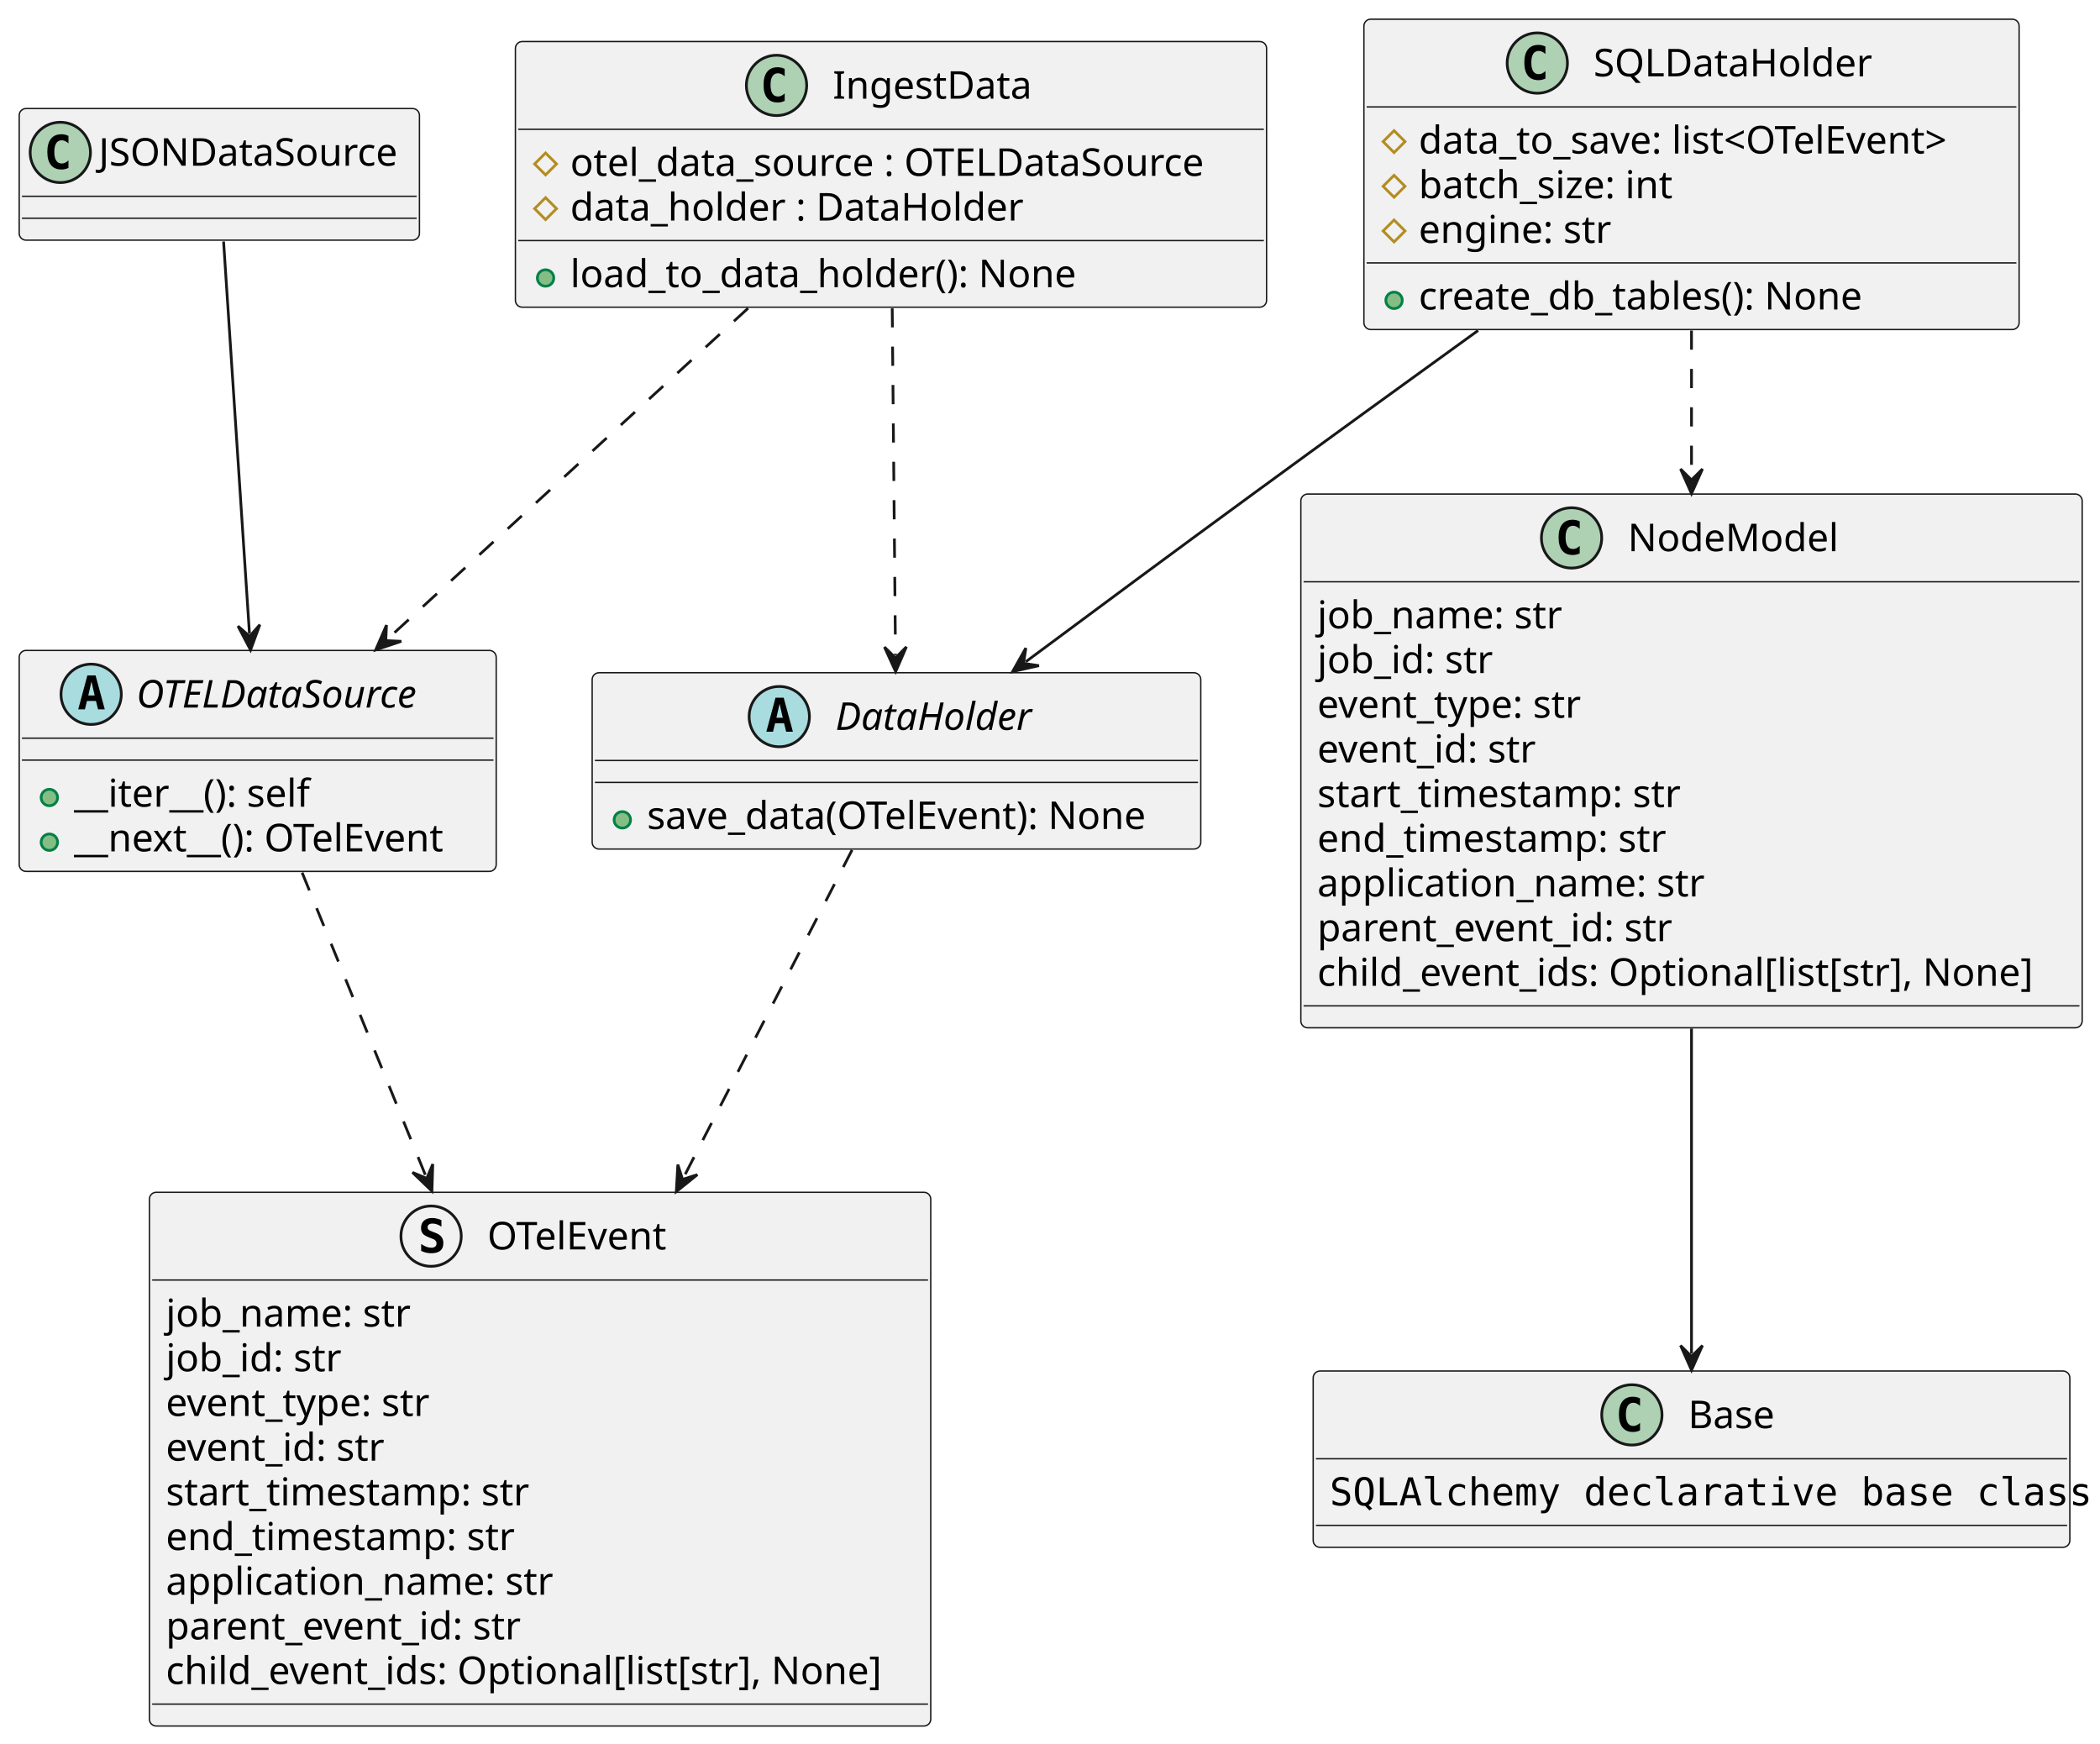
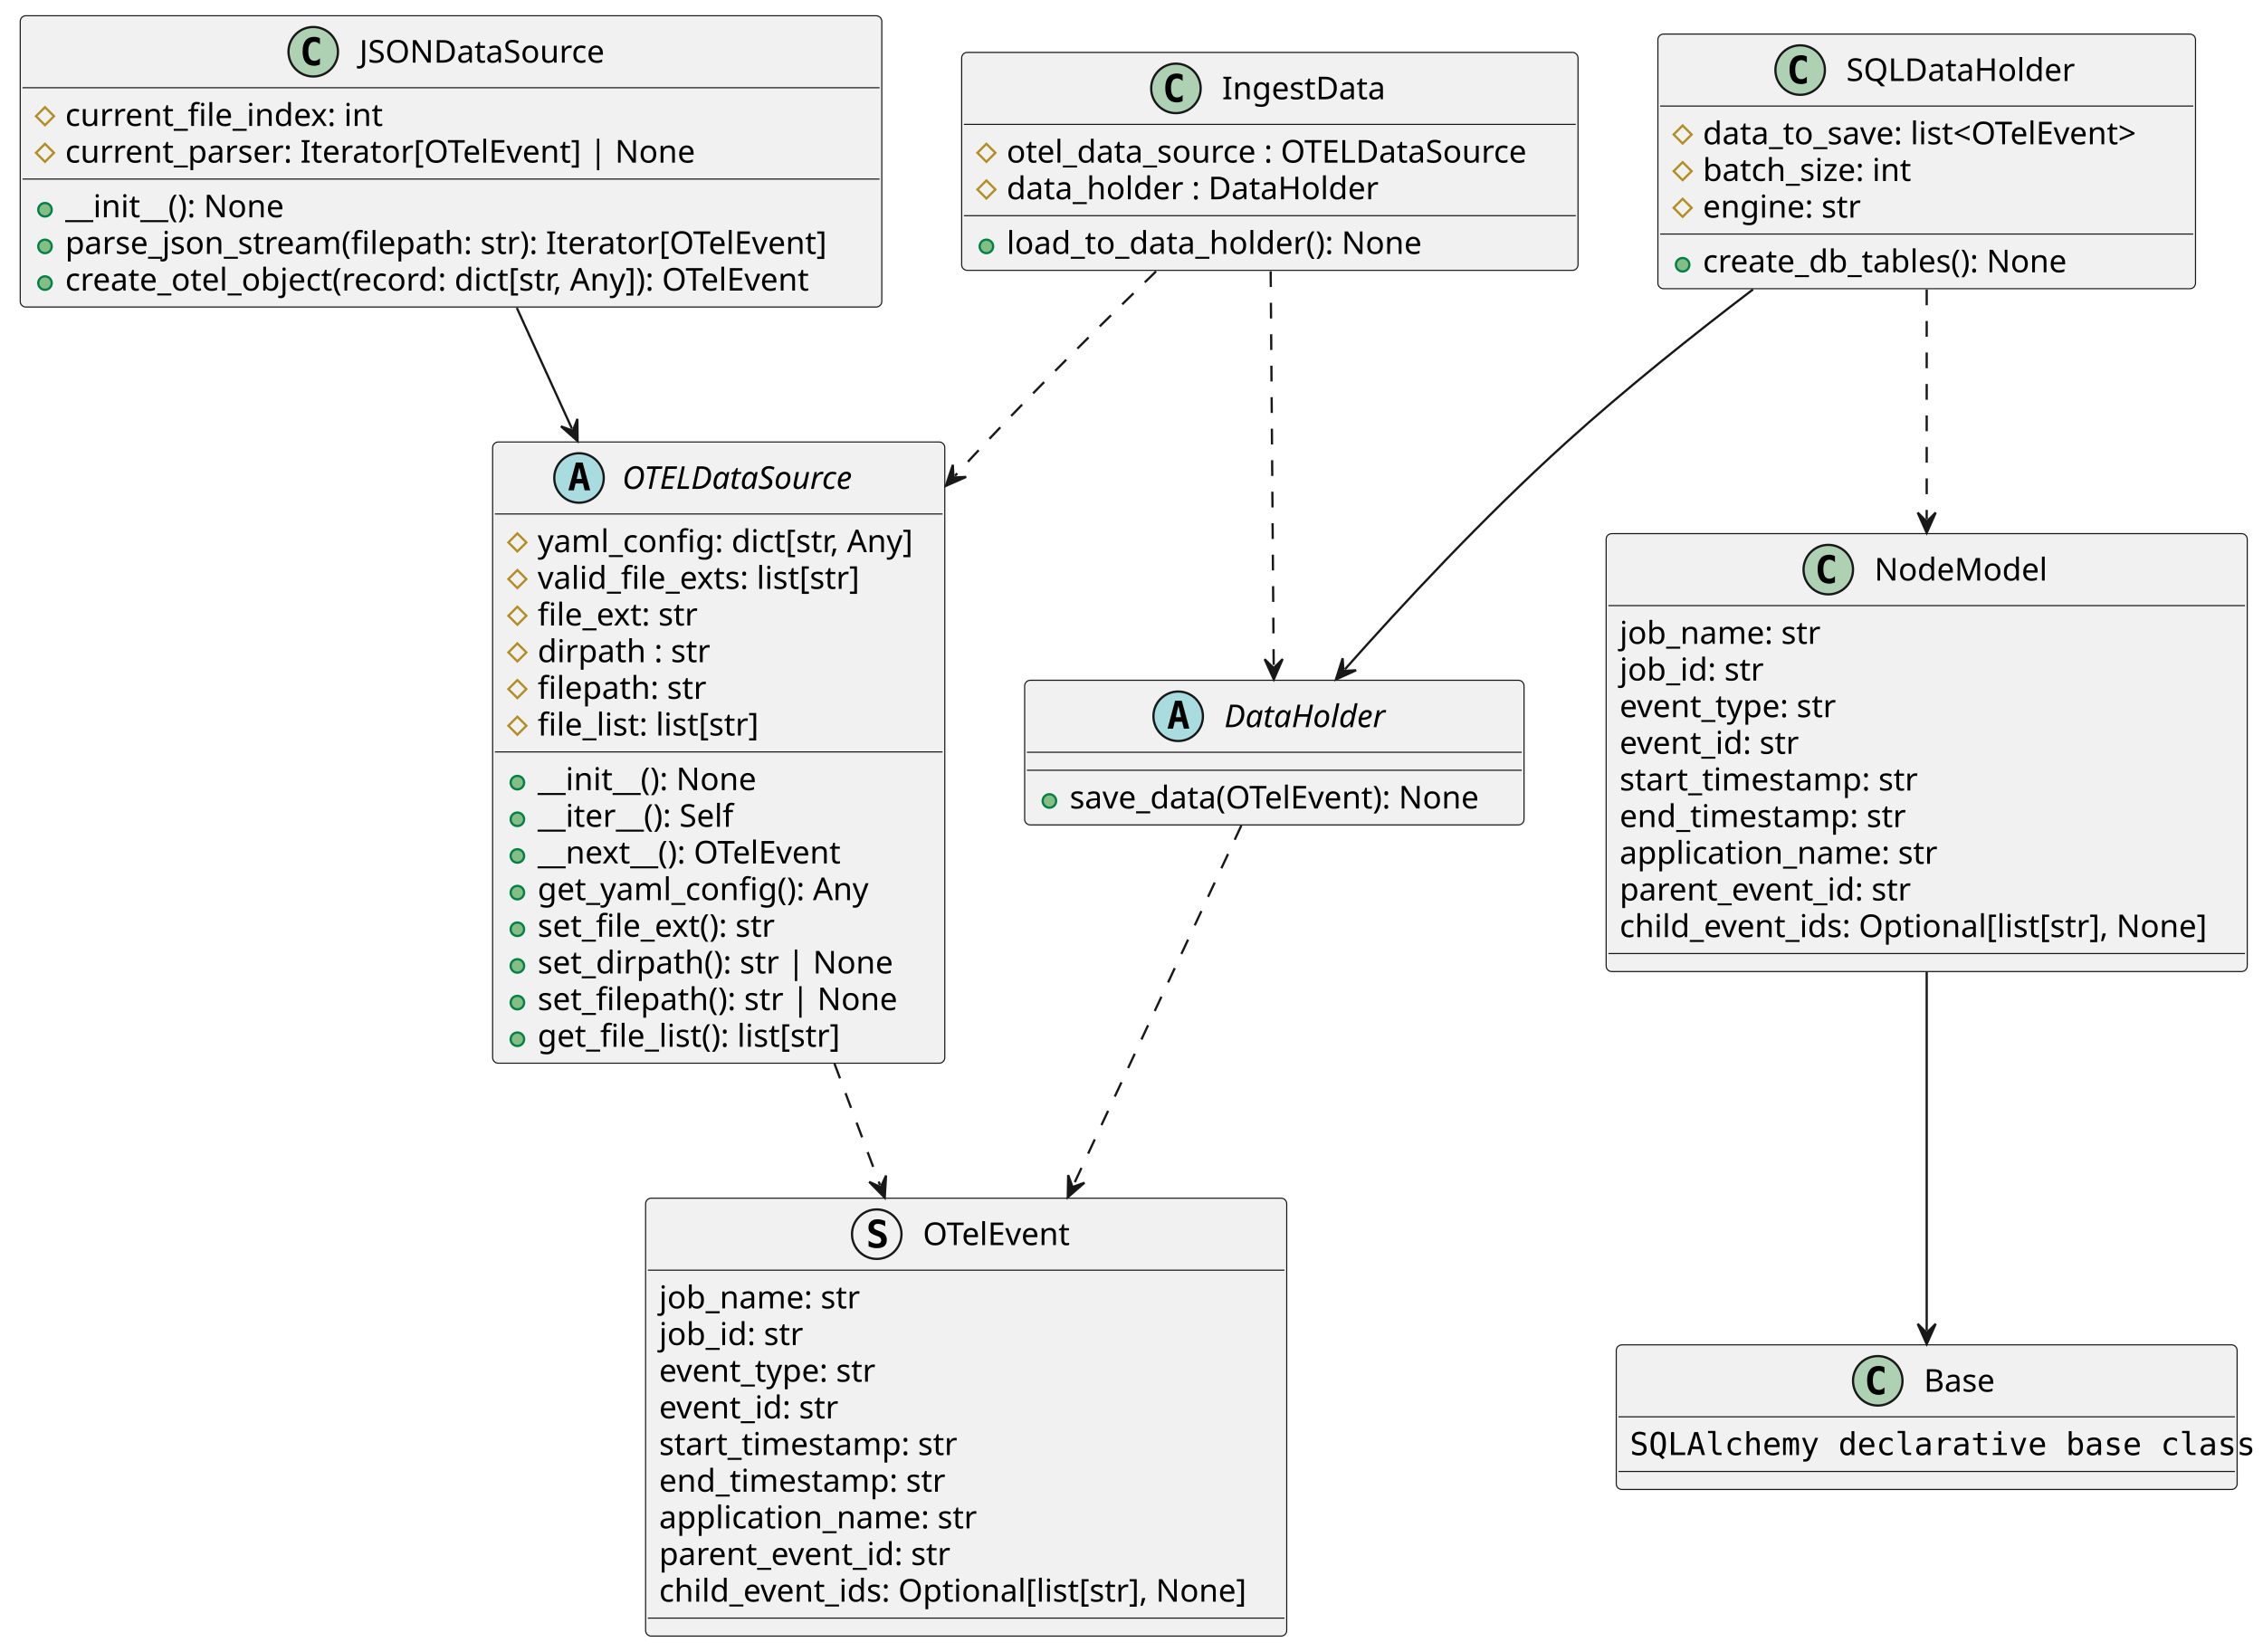
- <svg xmlns="http://www.w3.org/2000/svg" contentStyleType="text/css" height="636px" preserveAspectRatio="none" style="width:766px;height:636px;background:#FFFFFF;" version="1.1" viewBox="0 0 766 636" width="766px" zoomAndPan="magnify">
+ <svg xmlns="http://www.w3.org/2000/svg" contentStyleType="text/css" height="734px" preserveAspectRatio="none" style="width:1006px;height:734px;background:#FFFFFF;" version="1.1" viewBox="0 0 1006 734" width="1006px" zoomAndPan="magnify">
  <defs />
  <g>
    <g id="elem_OTelEvent">
-       <rect codeLine="2" fill="#F1F1F1" height="194.672" id="OTelEvent" rx="2.5" ry="2.5" style="stroke:#181818;stroke-width:0.5;" width="285" x="54.5" y="434.86" />
-       <ellipse cx="157.25" cy="450.86" fill="#F1F1F1" rx="11" ry="11" style="stroke:#181818;stroke-width:1.0;" />
-       <path d="M156.734,451.423 Q154.875,450.719 154.219,449.954 Q153.578,449.173 153.578,447.86 Q153.578,446.173 154.656,445.204 Q155.734,444.235 157.609,444.235 Q158.469,444.235 159.312,444.438 Q160.172,444.626 161.016,445.016 L161.016,447.407 Q160.234,446.844 159.406,446.563 Q158.594,446.266 157.797,446.266 Q156.922,446.266 156.438,446.626 Q155.969,446.985 155.969,447.641 Q155.969,448.157 156.312,448.501 Q156.656,448.829 157.75,449.235 L158.812,449.641 Q160.297,450.188 161,451.094 Q161.719,452.001 161.719,453.376 Q161.719,455.251 160.609,456.173 Q159.5,457.094 157.25,457.094 Q156.328,457.094 155.406,456.876 Q154.484,456.657 153.625,456.235 L153.625,453.704 Q154.594,454.391 155.516,454.735 Q156.438,455.079 157.328,455.079 Q158.234,455.079 158.734,454.673 Q159.234,454.251 159.234,453.516 Q159.234,452.954 158.891,452.548 Q158.562,452.126 157.938,451.876 L156.734,451.423 Z " fill="#000000" />
-       <text fill="#000000" font-family="sans-serif" font-size="14" lengthAdjust="spacing" textLength="71" x="177.75" y="455.707">OTelEvent</text>
-       <line style="stroke:#181818;stroke-width:0.5;" x1="55.5" x2="338.5" y1="466.86" y2="466.86" />
-       <text fill="#000000" font-family="sans-serif" font-size="14" lengthAdjust="spacing" textLength="94" x="60.5" y="483.855">job_name: str</text>
-       <text fill="#000000" font-family="sans-serif" font-size="14" lengthAdjust="spacing" textLength="67" x="60.5" y="500.152">job_id: str</text>
-       <text fill="#000000" font-family="sans-serif" font-size="14" lengthAdjust="spacing" textLength="103" x="60.5" y="516.449">event_type: str</text>
-       <text fill="#000000" font-family="sans-serif" font-size="14" lengthAdjust="spacing" textLength="85" x="60.5" y="532.746">event_id: str</text>
-       <text fill="#000000" font-family="sans-serif" font-size="14" lengthAdjust="spacing" textLength="138" x="60.5" y="549.043">start_timestamp: str</text>
-       <text fill="#000000" font-family="sans-serif" font-size="14" lengthAdjust="spacing" textLength="134" x="60.5" y="565.34">end_timestamp: str</text>
-       <text fill="#000000" font-family="sans-serif" font-size="14" lengthAdjust="spacing" textLength="147" x="60.5" y="581.636">application_name: str</text>
-       <text fill="#000000" font-family="sans-serif" font-size="14" lengthAdjust="spacing" textLength="137" x="60.5" y="597.933">parent_event_id: str</text>
-       <text fill="#000000" font-family="sans-serif" font-size="14" lengthAdjust="spacing" textLength="273" x="60.5" y="614.23">child_event_ids: Optional[list[str], None]</text>
-       <line style="stroke:#181818;stroke-width:0.5;" x1="55.5" x2="338.5" y1="621.532" y2="621.532" />
+       <rect codeLine="2" fill="#F1F1F1" height="194.672" id="OTelEvent" rx="2.5" ry="2.5" style="stroke:#181818;stroke-width:0.5;" width="285" x="287" y="532.64" />
+       <ellipse cx="389.75" cy="548.64" fill="#F1F1F1" rx="11" ry="11" style="stroke:#181818;stroke-width:1.0;" />
+       <path d="M389.234,549.202 Q387.375,548.499 386.719,547.734 Q386.078,546.952 386.078,545.64 Q386.078,543.952 387.156,542.984 Q388.234,542.015 390.109,542.015 Q390.969,542.015 391.812,542.218 Q392.672,542.406 393.516,542.796 L393.516,545.187 Q392.734,544.624 391.906,544.343 Q391.094,544.046 390.297,544.046 Q389.422,544.046 388.938,544.406 Q388.469,544.765 388.469,545.421 Q388.469,545.937 388.812,546.281 Q389.156,546.609 390.25,547.015 L391.312,547.421 Q392.797,547.968 393.5,548.874 Q394.219,549.781 394.219,551.156 Q394.219,553.031 393.109,553.952 Q392,554.874 389.75,554.874 Q388.828,554.874 387.906,554.656 Q386.984,554.437 386.125,554.015 L386.125,551.484 Q387.094,552.171 388.016,552.515 Q388.938,552.859 389.828,552.859 Q390.734,552.859 391.234,552.452 Q391.734,552.031 391.734,551.296 Q391.734,550.734 391.391,550.327 Q391.062,549.906 390.438,549.656 L389.234,549.202 Z " fill="#000000" />
+       <text fill="#000000" font-family="sans-serif" font-size="14" lengthAdjust="spacing" textLength="71" x="410.25" y="553.487">OTelEvent</text>
+       <line style="stroke:#181818;stroke-width:0.5;" x1="288" x2="571" y1="564.64" y2="564.64" />
+       <text fill="#000000" font-family="sans-serif" font-size="14" lengthAdjust="spacing" textLength="94" x="293" y="581.635">job_name: str</text>
+       <text fill="#000000" font-family="sans-serif" font-size="14" lengthAdjust="spacing" textLength="67" x="293" y="597.932">job_id: str</text>
+       <text fill="#000000" font-family="sans-serif" font-size="14" lengthAdjust="spacing" textLength="103" x="293" y="614.229">event_type: str</text>
+       <text fill="#000000" font-family="sans-serif" font-size="14" lengthAdjust="spacing" textLength="85" x="293" y="630.526">event_id: str</text>
+       <text fill="#000000" font-family="sans-serif" font-size="14" lengthAdjust="spacing" textLength="138" x="293" y="646.823">start_timestamp: str</text>
+       <text fill="#000000" font-family="sans-serif" font-size="14" lengthAdjust="spacing" textLength="134" x="293" y="663.12">end_timestamp: str</text>
+       <text fill="#000000" font-family="sans-serif" font-size="14" lengthAdjust="spacing" textLength="147" x="293" y="679.416">application_name: str</text>
+       <text fill="#000000" font-family="sans-serif" font-size="14" lengthAdjust="spacing" textLength="137" x="293" y="695.713">parent_event_id: str</text>
+       <text fill="#000000" font-family="sans-serif" font-size="14" lengthAdjust="spacing" textLength="273" x="293" y="712.01">child_event_ids: Optional[list[str], None]</text>
+       <line style="stroke:#181818;stroke-width:0.5;" x1="288" x2="571" y1="719.312" y2="719.312" />
    </g>
    <g id="elem_OTELDataSource">
-       <rect codeLine="14" fill="#F1F1F1" height="80.594" id="OTELDataSource" rx="2.5" ry="2.5" style="stroke:#181818;stroke-width:0.5;" width="174" x="7" y="237.23" />
-       <ellipse cx="33.25" cy="253.23" fill="#A9DCDF" rx="11" ry="11" style="stroke:#181818;stroke-width:1.0;" />
-       <path d="M33.359,248.574 L32.203,253.652 L34.531,253.652 L33.359,248.574 Z M31.875,246.339 L34.859,246.339 L38.219,258.73 L35.766,258.73 L35,255.667 L31.719,255.667 L30.969,258.73 L28.531,258.73 L31.875,246.339 Z " fill="#000000" />
-       <text fill="#000000" font-family="sans-serif" font-size="14" font-style="italic" lengthAdjust="spacing" textLength="117" x="49.75" y="258.077">OTELDataSource</text>
-       <line style="stroke:#181818;stroke-width:0.5;" x1="8" x2="180" y1="269.23" y2="269.23" />
-       <line style="stroke:#181818;stroke-width:0.5;" x1="8" x2="180" y1="277.23" y2="277.23" />
-       <ellipse cx="18" cy="290.878" fill="#84BE84" rx="3" ry="3" style="stroke:#038048;stroke-width:1.0;" />
-       <text fill="#000000" font-family="sans-serif" font-size="14" lengthAdjust="spacing" textLength="93" x="27" y="294.225">__iter__(): self</text>
-       <ellipse cx="18" cy="307.175" fill="#84BE84" rx="3" ry="3" style="stroke:#038048;stroke-width:1.0;" />
-       <text fill="#000000" font-family="sans-serif" font-size="14" lengthAdjust="spacing" textLength="148" x="27" y="310.522">__next__(): OTelEvent</text>
+       <rect codeLine="14" fill="#F1F1F1" height="276.156" id="OTELDataSource" rx="2.5" ry="2.5" style="stroke:#181818;stroke-width:0.5;" width="201" x="219" y="196.48" />
+       <ellipse cx="257.4" cy="212.48" fill="#A9DCDF" rx="11" ry="11" style="stroke:#181818;stroke-width:1.0;" />
+       <path d="M257.509,207.824 L256.353,212.902 L258.681,212.902 L257.509,207.824 Z M256.025,205.589 L259.009,205.589 L262.369,217.98 L259.916,217.98 L259.15,214.917 L255.869,214.917 L255.119,217.98 L252.681,217.98 L256.025,205.589 Z " fill="#000000" />
+       <text fill="#000000" font-family="sans-serif" font-size="14" font-style="italic" lengthAdjust="spacing" textLength="117" x="276.6" y="217.327">OTELDataSource</text>
+       <line style="stroke:#181818;stroke-width:0.5;" x1="220" x2="419" y1="228.48" y2="228.48" />
+       <polygon fill="none" points="230,237.128,234,241.128,230,245.128,226,241.128" style="stroke:#B38D22;stroke-width:1.0;" />
+       <text fill="#000000" font-family="sans-serif" font-size="14" lengthAdjust="spacing" textLength="175" x="239" y="245.475">yaml_config: dict[str, Any]</text>
+       <polygon fill="none" points="230,253.425,234,257.425,230,261.425,226,257.425" style="stroke:#B38D22;stroke-width:1.0;" />
+       <text fill="#000000" font-family="sans-serif" font-size="14" lengthAdjust="spacing" textLength="148" x="239" y="261.772">valid_file_exts: list[str]</text>
+       <polygon fill="none" points="230,269.722,234,273.722,230,277.722,226,273.722" style="stroke:#B38D22;stroke-width:1.0;" />
+       <text fill="#000000" font-family="sans-serif" font-size="14" lengthAdjust="spacing" textLength="74" x="239" y="278.069">file_ext: str</text>
+       <polygon fill="none" points="230,286.019,234,290.019,230,294.019,226,290.019" style="stroke:#B38D22;stroke-width:1.0;" />
+       <text fill="#000000" font-family="sans-serif" font-size="14" lengthAdjust="spacing" textLength="79" x="239" y="294.366">dirpath : str</text>
+       <polygon fill="none" points="230,302.316,234,306.316,230,310.316,226,306.316" style="stroke:#B38D22;stroke-width:1.0;" />
+       <text fill="#000000" font-family="sans-serif" font-size="14" lengthAdjust="spacing" textLength="77" x="239" y="310.663">filepath: str</text>
+       <polygon fill="none" points="230,318.613,234,322.613,230,326.613,226,322.613" style="stroke:#B38D22;stroke-width:1.0;" />
+       <text fill="#000000" font-family="sans-serif" font-size="14" lengthAdjust="spacing" textLength="101" x="239" y="326.959">file_list: list[str]</text>
+       <line style="stroke:#181818;stroke-width:0.5;" x1="220" x2="419" y1="334.261" y2="334.261" />
+       <ellipse cx="230" cy="347.91" fill="#84BE84" rx="3" ry="3" style="stroke:#038048;stroke-width:1.0;" />
+       <text fill="#000000" font-family="sans-serif" font-size="14" lengthAdjust="spacing" textLength="104" x="239" y="351.256">__init__(): None</text>
+       <ellipse cx="230" cy="364.207" fill="#84BE84" rx="3" ry="3" style="stroke:#038048;stroke-width:1.0;" />
+       <text fill="#000000" font-family="sans-serif" font-size="14" lengthAdjust="spacing" textLength="94" x="239" y="367.553">__iter__(): Self</text>
+       <ellipse cx="230" cy="380.503" fill="#84BE84" rx="3" ry="3" style="stroke:#038048;stroke-width:1.0;" />
+       <text fill="#000000" font-family="sans-serif" font-size="14" lengthAdjust="spacing" textLength="148" x="239" y="383.85">__next__(): OTelEvent</text>
+       <ellipse cx="230" cy="396.8" fill="#84BE84" rx="3" ry="3" style="stroke:#038048;stroke-width:1.0;" />
+       <text fill="#000000" font-family="sans-serif" font-size="14" lengthAdjust="spacing" textLength="154" x="239" y="400.147">get_yaml_config(): Any</text>
+       <ellipse cx="230" cy="413.097" fill="#84BE84" rx="3" ry="3" style="stroke:#038048;stroke-width:1.0;" />
+       <text fill="#000000" font-family="sans-serif" font-size="14" lengthAdjust="spacing" textLength="113" x="239" y="416.444">set_file_ext(): str</text>
+       <ellipse cx="230" cy="429.394" fill="#84BE84" rx="3" ry="3" style="stroke:#038048;stroke-width:1.0;" />
+       <text fill="#000000" font-family="sans-serif" font-size="14" lengthAdjust="spacing" textLength="164" x="239" y="432.741">set_dirpath(): str | None</text>
+       <ellipse cx="230" cy="445.691" fill="#84BE84" rx="3" ry="3" style="stroke:#038048;stroke-width:1.0;" />
+       <text fill="#000000" font-family="sans-serif" font-size="14" lengthAdjust="spacing" textLength="166" x="239" y="449.038">set_filepath(): str | None</text>
+       <ellipse cx="230" cy="461.988" fill="#84BE84" rx="3" ry="3" style="stroke:#038048;stroke-width:1.0;" />
+       <text fill="#000000" font-family="sans-serif" font-size="14" lengthAdjust="spacing" textLength="141" x="239" y="465.334">get_file_list(): list[str]</text>
    </g>
    <g id="elem_JSONDataSource">
-       <rect codeLine="19" fill="#F1F1F1" height="48" id="JSONDataSource" rx="2.5" ry="2.5" style="stroke:#181818;stroke-width:0.5;" width="146" x="7" y="39.59" />
-       <ellipse cx="22" cy="55.59" fill="#ADD1B2" rx="11" ry="11" style="stroke:#181818;stroke-width:1.0;" />
-       <path d="M24.969,61.231 Q24.391,61.528 23.75,61.668 Q23.109,61.824 22.406,61.824 Q19.906,61.824 18.578,60.184 Q17.266,58.528 17.266,55.403 Q17.266,52.278 18.578,50.621 Q19.906,48.965 22.406,48.965 Q23.109,48.965 23.75,49.121 Q24.406,49.278 24.969,49.574 L24.969,52.293 Q24.344,51.715 23.75,51.449 Q23.156,51.168 22.531,51.168 Q21.188,51.168 20.5,52.246 Q19.812,53.309 19.812,55.403 Q19.812,57.496 20.5,58.574 Q21.188,59.637 22.531,59.637 Q23.156,59.637 23.75,59.371 Q24.344,59.09 24.969,58.512 L24.969,61.231 Z " fill="#000000" />
-       <text fill="#000000" font-family="sans-serif" font-size="14" lengthAdjust="spacing" textLength="114" x="36" y="60.437">JSONDataSource</text>
-       <line style="stroke:#181818;stroke-width:0.5;" x1="8" x2="152" y1="71.59" y2="71.59" />
-       <line style="stroke:#181818;stroke-width:0.5;" x1="8" x2="152" y1="79.59" y2="79.59" />
+       <rect codeLine="31" fill="#F1F1F1" height="129.484" id="JSONDataSource" rx="2.5" ry="2.5" style="stroke:#181818;stroke-width:0.5;" width="383" x="9" y="7" />
+       <ellipse cx="139.25" cy="23" fill="#ADD1B2" rx="11" ry="11" style="stroke:#181818;stroke-width:1.0;" />
+       <path d="M142.219,28.641 Q141.641,28.938 141,29.078 Q140.359,29.234 139.656,29.234 Q137.156,29.234 135.828,27.594 Q134.516,25.938 134.516,22.812 Q134.516,19.688 135.828,18.031 Q137.156,16.375 139.656,16.375 Q140.359,16.375 141,16.531 Q141.656,16.688 142.219,16.984 L142.219,19.703 Q141.594,19.125 141,18.859 Q140.406,18.578 139.781,18.578 Q138.438,18.578 137.75,19.656 Q137.062,20.719 137.062,22.812 Q137.062,24.906 137.75,25.984 Q138.438,27.047 139.781,27.047 Q140.406,27.047 141,26.781 Q141.594,26.5 142.219,25.922 L142.219,28.641 Z " fill="#000000" />
+       <text fill="#000000" font-family="sans-serif" font-size="14" lengthAdjust="spacing" textLength="114" x="159.75" y="27.847">JSONDataSource</text>
+       <line style="stroke:#181818;stroke-width:0.5;" x1="10" x2="391" y1="39" y2="39" />
+       <polygon fill="none" points="20,47.648,24,51.648,20,55.648,16,51.648" style="stroke:#B38D22;stroke-width:1.0;" />
+       <text fill="#000000" font-family="sans-serif" font-size="14" lengthAdjust="spacing" textLength="146" x="29" y="55.995">current_file_index: int</text>
+       <polygon fill="none" points="20,63.945,24,67.945,20,71.945,16,67.945" style="stroke:#B38D22;stroke-width:1.0;" />
+       <text fill="#000000" font-family="sans-serif" font-size="14" lengthAdjust="spacing" textLength="290" x="29" y="72.292">current_parser: Iterator[OTelEvent] | None</text>
+       <line style="stroke:#181818;stroke-width:0.5;" x1="10" x2="391" y1="79.594" y2="79.594" />
+       <ellipse cx="20" cy="93.242" fill="#84BE84" rx="3" ry="3" style="stroke:#038048;stroke-width:1.0;" />
+       <text fill="#000000" font-family="sans-serif" font-size="14" lengthAdjust="spacing" textLength="104" x="29" y="96.589">__init__(): None</text>
+       <ellipse cx="20" cy="109.539" fill="#84BE84" rx="3" ry="3" style="stroke:#038048;stroke-width:1.0;" />
+       <text fill="#000000" font-family="sans-serif" font-size="14" lengthAdjust="spacing" textLength="356" x="29" y="112.886">parse_json_stream(filepath: str): Iterator[OTelEvent]</text>
+       <ellipse cx="20" cy="125.836" fill="#84BE84" rx="3" ry="3" style="stroke:#038048;stroke-width:1.0;" />
+       <text fill="#000000" font-family="sans-serif" font-size="14" lengthAdjust="spacing" textLength="357" x="29" y="129.183">create_otel_object(record: dict[str, Any]): OTelEvent</text>
    </g>
    <g id="elem_SQLDataHolder">
-       <rect codeLine="21" fill="#F1F1F1" height="113.188" id="SQLDataHolder" rx="2.5" ry="2.5" style="stroke:#181818;stroke-width:0.5;" width="239" x="497.5" y="7" />
-       <ellipse cx="560.75" cy="23" fill="#ADD1B2" rx="11" ry="11" style="stroke:#181818;stroke-width:1.0;" />
-       <path d="M563.719,28.641 Q563.141,28.938 562.5,29.078 Q561.859,29.234 561.156,29.234 Q558.656,29.234 557.328,27.594 Q556.016,25.938 556.016,22.812 Q556.016,19.688 557.328,18.031 Q558.656,16.375 561.156,16.375 Q561.859,16.375 562.5,16.531 Q563.156,16.688 563.719,16.984 L563.719,19.703 Q563.094,19.125 562.5,18.859 Q561.906,18.578 561.281,18.578 Q559.938,18.578 559.25,19.656 Q558.562,20.719 558.562,22.812 Q558.562,24.906 559.25,25.984 Q559.938,27.047 561.281,27.047 Q561.906,27.047 562.5,26.781 Q563.094,26.5 563.719,25.922 L563.719,28.641 Z " fill="#000000" />
-       <text fill="#000000" font-family="sans-serif" font-size="14" lengthAdjust="spacing" textLength="104" x="581.25" y="27.847">SQLDataHolder</text>
-       <line style="stroke:#181818;stroke-width:0.5;" x1="498.5" x2="735.5" y1="39" y2="39" />
-       <polygon fill="none" points="508.5,47.648,512.5,51.648,508.5,55.648,504.5,51.648" style="stroke:#B38D22;stroke-width:1.0;" />
-       <text fill="#000000" font-family="sans-serif" font-size="14" lengthAdjust="spacing" textLength="213" x="517.5" y="55.995">data_to_save: list&lt;OTelEvent&gt;</text>
-       <polygon fill="none" points="508.5,63.945,512.5,67.945,508.5,71.945,504.5,67.945" style="stroke:#B38D22;stroke-width:1.0;" />
-       <text fill="#000000" font-family="sans-serif" font-size="14" lengthAdjust="spacing" textLength="100" x="517.5" y="72.292">batch_size: int</text>
-       <polygon fill="none" points="508.5,80.242,512.5,84.242,508.5,88.242,504.5,84.242" style="stroke:#B38D22;stroke-width:1.0;" />
-       <text fill="#000000" font-family="sans-serif" font-size="14" lengthAdjust="spacing" textLength="75" x="517.5" y="88.589">engine: str</text>
-       <line style="stroke:#181818;stroke-width:0.5;" x1="498.5" x2="735.5" y1="95.891" y2="95.891" />
-       <ellipse cx="508.5" cy="109.539" fill="#84BE84" rx="3" ry="3" style="stroke:#038048;stroke-width:1.0;" />
-       <text fill="#000000" font-family="sans-serif" font-size="14" lengthAdjust="spacing" textLength="174" x="517.5" y="112.886">create_db_tables(): None</text>
+       <rect codeLine="39" fill="#F1F1F1" height="113.188" id="SQLDataHolder" rx="2.5" ry="2.5" style="stroke:#181818;stroke-width:0.5;" width="239" x="737" y="15.15" />
+       <ellipse cx="800.25" cy="31.15" fill="#ADD1B2" rx="11" ry="11" style="stroke:#181818;stroke-width:1.0;" />
+       <path d="M803.219,36.791 Q802.641,37.087 802,37.228 Q801.359,37.384 800.656,37.384 Q798.156,37.384 796.828,35.744 Q795.516,34.087 795.516,30.962 Q795.516,27.837 796.828,26.181 Q798.156,24.525 800.656,24.525 Q801.359,24.525 802,24.681 Q802.656,24.837 803.219,25.134 L803.219,27.853 Q802.594,27.275 802,27.009 Q801.406,26.728 800.781,26.728 Q799.438,26.728 798.75,27.806 Q798.062,28.869 798.062,30.962 Q798.062,33.056 798.75,34.134 Q799.438,35.197 800.781,35.197 Q801.406,35.197 802,34.931 Q802.594,34.65 803.219,34.072 L803.219,36.791 Z " fill="#000000" />
+       <text fill="#000000" font-family="sans-serif" font-size="14" lengthAdjust="spacing" textLength="104" x="820.75" y="35.997">SQLDataHolder</text>
+       <line style="stroke:#181818;stroke-width:0.5;" x1="738" x2="975" y1="47.15" y2="47.15" />
+       <polygon fill="none" points="748,55.798,752,59.798,748,63.798,744,59.798" style="stroke:#B38D22;stroke-width:1.0;" />
+       <text fill="#000000" font-family="sans-serif" font-size="14" lengthAdjust="spacing" textLength="213" x="757" y="64.145">data_to_save: list&lt;OTelEvent&gt;</text>
+       <polygon fill="none" points="748,72.095,752,76.095,748,80.095,744,76.095" style="stroke:#B38D22;stroke-width:1.0;" />
+       <text fill="#000000" font-family="sans-serif" font-size="14" lengthAdjust="spacing" textLength="100" x="757" y="80.442">batch_size: int</text>
+       <polygon fill="none" points="748,88.392,752,92.392,748,96.392,744,92.392" style="stroke:#B38D22;stroke-width:1.0;" />
+       <text fill="#000000" font-family="sans-serif" font-size="14" lengthAdjust="spacing" textLength="75" x="757" y="96.739">engine: str</text>
+       <line style="stroke:#181818;stroke-width:0.5;" x1="738" x2="975" y1="104.041" y2="104.041" />
+       <ellipse cx="748" cy="117.689" fill="#84BE84" rx="3" ry="3" style="stroke:#038048;stroke-width:1.0;" />
+       <text fill="#000000" font-family="sans-serif" font-size="14" lengthAdjust="spacing" textLength="174" x="757" y="121.036">create_db_tables(): None</text>
    </g>
    <g id="elem_NodeModel">
-       <rect codeLine="28" fill="#F1F1F1" height="194.672" id="NodeModel" rx="2.5" ry="2.5" style="stroke:#181818;stroke-width:0.5;" width="285" x="474.5" y="180.19" />
-       <ellipse cx="573.25" cy="196.19" fill="#ADD1B2" rx="11" ry="11" style="stroke:#181818;stroke-width:1.0;" />
-       <path d="M576.219,201.831 Q575.641,202.127 575,202.268 Q574.359,202.424 573.656,202.424 Q571.156,202.424 569.828,200.784 Q568.516,199.127 568.516,196.002 Q568.516,192.877 569.828,191.221 Q571.156,189.565 573.656,189.565 Q574.359,189.565 575,189.721 Q575.656,189.877 576.219,190.174 L576.219,192.893 Q575.594,192.315 575,192.049 Q574.406,191.768 573.781,191.768 Q572.438,191.768 571.75,192.846 Q571.062,193.909 571.062,196.002 Q571.062,198.096 571.75,199.174 Q572.438,200.237 573.781,200.237 Q574.406,200.237 575,199.971 Q575.594,199.69 576.219,199.112 L576.219,201.831 Z " fill="#000000" />
-       <text fill="#000000" font-family="sans-serif" font-size="14" lengthAdjust="spacing" textLength="79" x="593.75" y="201.037">NodeModel</text>
-       <line style="stroke:#181818;stroke-width:0.5;" x1="475.5" x2="758.5" y1="212.19" y2="212.19" />
-       <text fill="#000000" font-family="sans-serif" font-size="14" lengthAdjust="spacing" textLength="94" x="480.5" y="229.185">job_name: str</text>
-       <text fill="#000000" font-family="sans-serif" font-size="14" lengthAdjust="spacing" textLength="67" x="480.5" y="245.482">job_id: str</text>
-       <text fill="#000000" font-family="sans-serif" font-size="14" lengthAdjust="spacing" textLength="103" x="480.5" y="261.779">event_type: str</text>
-       <text fill="#000000" font-family="sans-serif" font-size="14" lengthAdjust="spacing" textLength="85" x="480.5" y="278.076">event_id: str</text>
-       <text fill="#000000" font-family="sans-serif" font-size="14" lengthAdjust="spacing" textLength="138" x="480.5" y="294.373">start_timestamp: str</text>
-       <text fill="#000000" font-family="sans-serif" font-size="14" lengthAdjust="spacing" textLength="134" x="480.5" y="310.67">end_timestamp: str</text>
-       <text fill="#000000" font-family="sans-serif" font-size="14" lengthAdjust="spacing" textLength="147" x="480.5" y="326.966">application_name: str</text>
-       <text fill="#000000" font-family="sans-serif" font-size="14" lengthAdjust="spacing" textLength="137" x="480.5" y="343.263">parent_event_id: str</text>
-       <text fill="#000000" font-family="sans-serif" font-size="14" lengthAdjust="spacing" textLength="273" x="480.5" y="359.56">child_event_ids: Optional[list[str], None]</text>
-       <line style="stroke:#181818;stroke-width:0.5;" x1="475.5" x2="758.5" y1="366.862" y2="366.862" />
+       <rect codeLine="46" fill="#F1F1F1" height="194.672" id="NodeModel" rx="2.5" ry="2.5" style="stroke:#181818;stroke-width:0.5;" width="285" x="714" y="237.22" />
+       <ellipse cx="812.75" cy="253.22" fill="#ADD1B2" rx="11" ry="11" style="stroke:#181818;stroke-width:1.0;" />
+       <path d="M815.719,258.861 Q815.141,259.158 814.5,259.298 Q813.859,259.454 813.156,259.454 Q810.656,259.454 809.328,257.814 Q808.016,256.158 808.016,253.032 Q808.016,249.907 809.328,248.251 Q810.656,246.595 813.156,246.595 Q813.859,246.595 814.5,246.751 Q815.156,246.907 815.719,247.204 L815.719,249.923 Q815.094,249.345 814.5,249.079 Q813.906,248.798 813.281,248.798 Q811.938,248.798 811.25,249.876 Q810.562,250.939 810.562,253.032 Q810.562,255.126 811.25,256.204 Q811.938,257.267 813.281,257.267 Q813.906,257.267 814.5,257.001 Q815.094,256.72 815.719,256.142 L815.719,258.861 Z " fill="#000000" />
+       <text fill="#000000" font-family="sans-serif" font-size="14" lengthAdjust="spacing" textLength="79" x="833.25" y="258.067">NodeModel</text>
+       <line style="stroke:#181818;stroke-width:0.5;" x1="715" x2="998" y1="269.22" y2="269.22" />
+       <text fill="#000000" font-family="sans-serif" font-size="14" lengthAdjust="spacing" textLength="94" x="720" y="286.215">job_name: str</text>
+       <text fill="#000000" font-family="sans-serif" font-size="14" lengthAdjust="spacing" textLength="67" x="720" y="302.512">job_id: str</text>
+       <text fill="#000000" font-family="sans-serif" font-size="14" lengthAdjust="spacing" textLength="103" x="720" y="318.809">event_type: str</text>
+       <text fill="#000000" font-family="sans-serif" font-size="14" lengthAdjust="spacing" textLength="85" x="720" y="335.106">event_id: str</text>
+       <text fill="#000000" font-family="sans-serif" font-size="14" lengthAdjust="spacing" textLength="138" x="720" y="351.403">start_timestamp: str</text>
+       <text fill="#000000" font-family="sans-serif" font-size="14" lengthAdjust="spacing" textLength="134" x="720" y="367.7">end_timestamp: str</text>
+       <text fill="#000000" font-family="sans-serif" font-size="14" lengthAdjust="spacing" textLength="147" x="720" y="383.996">application_name: str</text>
+       <text fill="#000000" font-family="sans-serif" font-size="14" lengthAdjust="spacing" textLength="137" x="720" y="400.293">parent_event_id: str</text>
+       <text fill="#000000" font-family="sans-serif" font-size="14" lengthAdjust="spacing" textLength="273" x="720" y="416.59">child_event_ids: Optional[list[str], None]</text>
+       <line style="stroke:#181818;stroke-width:0.5;" x1="715" x2="998" y1="423.892" y2="423.892" />
    </g>
    <g id="elem_Base">
-       <rect codeLine="40" fill="#F1F1F1" height="64.297" id="Base" rx="2.5" ry="2.5" style="stroke:#181818;stroke-width:0.5;" width="276" x="479" y="500.05" />
-       <ellipse cx="595.25" cy="516.05" fill="#ADD1B2" rx="11" ry="11" style="stroke:#181818;stroke-width:1.0;" />
-       <path d="M598.219,521.691 Q597.641,521.987 597,522.128 Q596.359,522.284 595.656,522.284 Q593.156,522.284 591.828,520.644 Q590.516,518.987 590.516,515.862 Q590.516,512.737 591.828,511.081 Q593.156,509.425 595.656,509.425 Q596.359,509.425 597,509.581 Q597.656,509.738 598.219,510.034 L598.219,512.753 Q597.594,512.175 597,511.909 Q596.406,511.628 595.781,511.628 Q594.438,511.628 593.75,512.706 Q593.062,513.769 593.062,515.862 Q593.062,517.956 593.75,519.034 Q594.438,520.097 595.781,520.097 Q596.406,520.097 597,519.831 Q597.594,519.55 598.219,518.972 L598.219,521.691 Z " fill="#000000" />
-       <text fill="#000000" font-family="sans-serif" font-size="14" lengthAdjust="spacing" textLength="35" x="615.75" y="520.897">Base</text>
-       <line style="stroke:#181818;stroke-width:0.5;" x1="480" x2="754" y1="532.05" y2="532.05" />
-       <text fill="#000000" font-family="monospace" font-size="14" lengthAdjust="spacing" textLength="264" x="485" y="549.045">SQLAlchemy declarative base class</text>
-       <line style="stroke:#181818;stroke-width:0.5;" x1="480" x2="754" y1="556.347" y2="556.347" />
+       <rect codeLine="58" fill="#F1F1F1" height="64.297" id="Base" rx="2.5" ry="2.5" style="stroke:#181818;stroke-width:0.5;" width="276" x="718.5" y="597.83" />
+       <ellipse cx="834.75" cy="613.83" fill="#ADD1B2" rx="11" ry="11" style="stroke:#181818;stroke-width:1.0;" />
+       <path d="M837.719,619.471 Q837.141,619.768 836.5,619.908 Q835.859,620.064 835.156,620.064 Q832.656,620.064 831.328,618.424 Q830.016,616.768 830.016,613.643 Q830.016,610.518 831.328,608.861 Q832.656,607.205 835.156,607.205 Q835.859,607.205 836.5,607.361 Q837.156,607.518 837.719,607.814 L837.719,610.533 Q837.094,609.955 836.5,609.689 Q835.906,609.408 835.281,609.408 Q833.938,609.408 833.25,610.486 Q832.562,611.549 832.562,613.643 Q832.562,615.736 833.25,616.814 Q833.938,617.877 835.281,617.877 Q835.906,617.877 836.5,617.611 Q837.094,617.33 837.719,616.752 L837.719,619.471 Z " fill="#000000" />
+       <text fill="#000000" font-family="sans-serif" font-size="14" lengthAdjust="spacing" textLength="35" x="855.25" y="618.677">Base</text>
+       <line style="stroke:#181818;stroke-width:0.5;" x1="719.5" x2="993.5" y1="629.83" y2="629.83" />
+       <text fill="#000000" font-family="monospace" font-size="14" lengthAdjust="spacing" textLength="264" x="724.5" y="646.825">SQLAlchemy declarative base class</text>
+       <line style="stroke:#181818;stroke-width:0.5;" x1="719.5" x2="993.5" y1="654.127" y2="654.127" />
    </g>
    <g id="elem_DataHolder">
-       <rect codeLine="44" fill="#F1F1F1" height="64.297" id="DataHolder" rx="2.5" ry="2.5" style="stroke:#181818;stroke-width:0.5;" width="222" x="216" y="245.37" />
-       <ellipse cx="284.25" cy="261.37" fill="#A9DCDF" rx="11" ry="11" style="stroke:#181818;stroke-width:1.0;" />
-       <path d="M284.359,256.714 L283.203,261.792 L285.531,261.792 L284.359,256.714 Z M282.875,254.479 L285.859,254.479 L289.219,266.87 L286.766,266.87 L286,263.808 L282.719,263.808 L281.969,266.87 L279.531,266.87 L282.875,254.479 Z " fill="#000000" />
-       <text fill="#000000" font-family="sans-serif" font-size="14" font-style="italic" lengthAdjust="spacing" textLength="77" x="304.75" y="266.217">DataHolder</text>
-       <line style="stroke:#181818;stroke-width:0.5;" x1="217" x2="437" y1="277.37" y2="277.37" />
-       <line style="stroke:#181818;stroke-width:0.5;" x1="217" x2="437" y1="285.37" y2="285.37" />
-       <ellipse cx="227" cy="299.018" fill="#84BE84" rx="3" ry="3" style="stroke:#038048;stroke-width:1.0;" />
-       <text fill="#000000" font-family="sans-serif" font-size="14" lengthAdjust="spacing" textLength="196" x="236" y="302.365">save_data(OTelEvent): None</text>
+       <rect codeLine="62" fill="#F1F1F1" height="64.297" id="DataHolder" rx="2.5" ry="2.5" style="stroke:#181818;stroke-width:0.5;" width="222" x="455.5" y="302.41" />
+       <ellipse cx="523.75" cy="318.41" fill="#A9DCDF" rx="11" ry="11" style="stroke:#181818;stroke-width:1.0;" />
+       <path d="M523.859,313.754 L522.703,318.832 L525.031,318.832 L523.859,313.754 Z M522.375,311.519 L525.359,311.519 L528.719,323.91 L526.266,323.91 L525.5,320.848 L522.219,320.848 L521.469,323.91 L519.031,323.91 L522.375,311.519 Z " fill="#000000" />
+       <text fill="#000000" font-family="sans-serif" font-size="14" font-style="italic" lengthAdjust="spacing" textLength="77" x="544.25" y="323.257">DataHolder</text>
+       <line style="stroke:#181818;stroke-width:0.5;" x1="456.5" x2="676.5" y1="334.41" y2="334.41" />
+       <line style="stroke:#181818;stroke-width:0.5;" x1="456.5" x2="676.5" y1="342.41" y2="342.41" />
+       <ellipse cx="466.5" cy="356.058" fill="#84BE84" rx="3" ry="3" style="stroke:#038048;stroke-width:1.0;" />
+       <text fill="#000000" font-family="sans-serif" font-size="14" lengthAdjust="spacing" textLength="196" x="475.5" y="359.405">save_data(OTelEvent): None</text>
    </g>
    <g id="elem_IngestData">
-       <rect codeLine="48" fill="#F1F1F1" height="96.891" id="IngestData" rx="2.5" ry="2.5" style="stroke:#181818;stroke-width:0.5;" width="274" x="188" y="15.15" />
-       <ellipse cx="283.25" cy="31.15" fill="#ADD1B2" rx="11" ry="11" style="stroke:#181818;stroke-width:1.0;" />
-       <path d="M286.219,36.791 Q285.641,37.087 285,37.228 Q284.359,37.384 283.656,37.384 Q281.156,37.384 279.828,35.744 Q278.516,34.087 278.516,30.962 Q278.516,27.837 279.828,26.181 Q281.156,24.525 283.656,24.525 Q284.359,24.525 285,24.681 Q285.656,24.837 286.219,25.134 L286.219,27.853 Q285.594,27.275 285,27.009 Q284.406,26.728 283.781,26.728 Q282.438,26.728 281.75,27.806 Q281.062,28.869 281.062,30.962 Q281.062,33.056 281.75,34.134 Q282.438,35.197 283.781,35.197 Q284.406,35.197 285,34.931 Q285.594,34.65 286.219,34.072 L286.219,36.791 Z " fill="#000000" />
-       <text fill="#000000" font-family="sans-serif" font-size="14" lengthAdjust="spacing" textLength="75" x="303.75" y="35.997">IngestData</text>
-       <line style="stroke:#181818;stroke-width:0.5;" x1="189" x2="461" y1="47.15" y2="47.15" />
-       <polygon fill="none" points="199,55.798,203,59.798,199,63.798,195,59.798" style="stroke:#B38D22;stroke-width:1.0;" />
-       <text fill="#000000" font-family="sans-serif" font-size="14" lengthAdjust="spacing" textLength="248" x="208" y="64.145">otel_data_source : OTELDataSource</text>
-       <polygon fill="none" points="199,72.095,203,76.095,199,80.095,195,76.095" style="stroke:#B38D22;stroke-width:1.0;" />
-       <text fill="#000000" font-family="sans-serif" font-size="14" lengthAdjust="spacing" textLength="171" x="208" y="80.442">data_holder : DataHolder</text>
-       <line style="stroke:#181818;stroke-width:0.5;" x1="189" x2="461" y1="87.744" y2="87.744" />
-       <ellipse cx="199" cy="101.392" fill="#84BE84" rx="3" ry="3" style="stroke:#038048;stroke-width:1.0;" />
-       <text fill="#000000" font-family="sans-serif" font-size="14" lengthAdjust="spacing" textLength="194" x="208" y="104.739">load_to_data_holder(): None</text>
+       <rect codeLine="66" fill="#F1F1F1" height="96.891" id="IngestData" rx="2.5" ry="2.5" style="stroke:#181818;stroke-width:0.5;" width="274" x="427.5" y="23.29" />
+       <ellipse cx="522.75" cy="39.29" fill="#ADD1B2" rx="11" ry="11" style="stroke:#181818;stroke-width:1.0;" />
+       <path d="M525.719,44.931 Q525.141,45.227 524.5,45.368 Q523.859,45.524 523.156,45.524 Q520.656,45.524 519.328,43.884 Q518.016,42.227 518.016,39.102 Q518.016,35.977 519.328,34.321 Q520.656,32.665 523.156,32.665 Q523.859,32.665 524.5,32.821 Q525.156,32.977 525.719,33.274 L525.719,35.993 Q525.094,35.415 524.5,35.149 Q523.906,34.868 523.281,34.868 Q521.938,34.868 521.25,35.946 Q520.562,37.009 520.562,39.102 Q520.562,41.196 521.25,42.274 Q521.938,43.337 523.281,43.337 Q523.906,43.337 524.5,43.071 Q525.094,42.79 525.719,42.212 L525.719,44.931 Z " fill="#000000" />
+       <text fill="#000000" font-family="sans-serif" font-size="14" lengthAdjust="spacing" textLength="75" x="543.25" y="44.137">IngestData</text>
+       <line style="stroke:#181818;stroke-width:0.5;" x1="428.5" x2="700.5" y1="55.29" y2="55.29" />
+       <polygon fill="none" points="438.5,63.938,442.5,67.938,438.5,71.938,434.5,67.938" style="stroke:#B38D22;stroke-width:1.0;" />
+       <text fill="#000000" font-family="sans-serif" font-size="14" lengthAdjust="spacing" textLength="248" x="447.5" y="72.285">otel_data_source : OTELDataSource</text>
+       <polygon fill="none" points="438.5,80.235,442.5,84.235,438.5,88.235,434.5,84.235" style="stroke:#B38D22;stroke-width:1.0;" />
+       <text fill="#000000" font-family="sans-serif" font-size="14" lengthAdjust="spacing" textLength="171" x="447.5" y="88.582">data_holder : DataHolder</text>
+       <line style="stroke:#181818;stroke-width:0.5;" x1="428.5" x2="700.5" y1="95.884" y2="95.884" />
+       <ellipse cx="438.5" cy="109.532" fill="#84BE84" rx="3" ry="3" style="stroke:#038048;stroke-width:1.0;" />
+       <text fill="#000000" font-family="sans-serif" font-size="14" lengthAdjust="spacing" textLength="194" x="447.5" y="112.879">load_to_data_holder(): None</text>
    </g>
    <g id="link_IngestData_OTELDataSource">
-       <path codeLine="54" d="M272.87,112.42 C231.89,150.02 179.902,197.714 141.462,232.974 " fill="none" id="IngestData-to-OTELDataSource" style="stroke:#181818;stroke-width:1.0;stroke-dasharray:7.0,7.0;" />
-       <polygon fill="#181818" points="137.04,237.03,146.376,233.894,140.725,233.65,140.969,227.999,137.04,237.03" style="stroke:#181818;stroke-width:1.0;" />
+       <path codeLine="72" d="M513.92,120.63 C490.53,143.22 462.65,170.8 438.5,196.48 C432.56,202.8 430.564,204.888 424.524,211.538 " fill="none" id="IngestData-to-OTELDataSource" style="stroke:#181818;stroke-width:1.0;stroke-dasharray:7.0,7.0;" />
+       <polygon fill="#181818" points="420.49,215.98,429.502,212.007,423.852,212.279,423.58,206.629,420.49,215.98" style="stroke:#181818;stroke-width:1.0;" />
    </g>
    <g id="link_IngestData_DataHolder">
-       <path codeLine="55" d="M325.45,112.42 C325.83,152.95 326.313,203.92 326.644,238.96 " fill="none" id="IngestData-to-DataHolder" style="stroke:#181818;stroke-width:1.0;stroke-dasharray:7.0,7.0;" />
-       <polygon fill="#181818" points="326.7,244.96,330.615,235.923,326.653,239.96,322.615,235.998,326.7,244.96" style="stroke:#181818;stroke-width:1.0;" />
+       <path codeLine="73" d="M564.87,120.58 C565.27,173.37 565.864,250.84 566.213,296.01 " fill="none" id="IngestData-to-DataHolder" style="stroke:#181818;stroke-width:1.0;stroke-dasharray:7.0,7.0;" />
+       <polygon fill="#181818" points="566.26,302.01,570.19,292.979,566.221,297.01,562.19,293.041,566.26,302.01" style="stroke:#181818;stroke-width:1.0;" />
    </g>
    <g id="link_OTELDataSource_OTelEvent">
-       <path codeLine="56" d="M110.21,318.28 C122.9,349.41 138.836,388.504 155.286,428.874 " fill="none" id="OTELDataSource-to-OTelEvent" style="stroke:#181818;stroke-width:1.0;stroke-dasharray:7.0,7.0;" />
-       <polygon fill="#181818" points="157.55,434.43,157.858,424.586,155.663,429.8,150.45,427.605,157.55,434.43" style="stroke:#181818;stroke-width:1.0;" />
+       <path codeLine="74" d="M370.96,472.82 C378.51,492.95 384.032,507.712 391.192,526.793 " fill="none" id="OTELDataSource-to-OTelEvent" style="stroke:#181818;stroke-width:1.0;stroke-dasharray:7.0,7.0;" />
+       <polygon fill="#181818" points="393.3,532.41,393.883,522.578,391.543,527.729,386.393,525.389,393.3,532.41" style="stroke:#181818;stroke-width:1.0;" />
    </g>
    <g id="link_JSONDataSource_OTELDataSource">
-       <path codeLine="57" d="M81.55,88.08 C83.93,124.08 88.105,187.313 90.995,231.093 " fill="none" id="JSONDataSource-to-OTELDataSource" style="stroke:#181818;stroke-width:1.0;" />
-       <polygon fill="#181818" points="91.39,237.08,94.788,227.836,91.061,232.091,86.806,228.363,91.39,237.08" style="stroke:#181818;stroke-width:1.0;" />
+       <path codeLine="75" d="M229.76,136.88 C238.02,154.98 244.851,169.941 254.271,190.601 " fill="none" id="JSONDataSource-to-OTELDataSource" style="stroke:#181818;stroke-width:1.0;" />
+       <polygon fill="#181818" points="256.76,196.06,256.666,186.212,254.686,191.511,249.387,189.53,256.76,196.06" style="stroke:#181818;stroke-width:1.0;" />
    </g>
    <g id="link_SQLDataHolder_DataHolder">
-       <path codeLine="58" d="M539.14,120.55 C512.99,139.43 483.69,160.66 457,180.19 C427.64,201.67 399.534,222.489 374.164,241.359 " fill="none" id="SQLDataHolder-to-DataHolder" style="stroke:#181818;stroke-width:1.0;" />
-       <polygon fill="#181818" points="369.35,244.94,378.959,242.778,373.362,241.956,374.184,236.359,369.35,244.94" style="stroke:#181818;stroke-width:1.0;" />
+       <path codeLine="76" d="M779.28,128.66 C752.36,149.14 722.42,173.05 696.5,196.48 C658.91,230.47 623.324,268.874 597.864,297.544 " fill="none" id="SQLDataHolder-to-DataHolder" style="stroke:#181818;stroke-width:1.0;" />
+       <polygon fill="#181818" points="593.88,302.03,602.847,297.957,597.2,298.291,596.865,292.644,593.88,302.03" style="stroke:#181818;stroke-width:1.0;" />
    </g>
    <g id="link_SQLDataHolder_NodeModel">
-       <path codeLine="59" d="M617,120.55 C617,138.82 617,153.67 617,174.05 " fill="none" id="SQLDataHolder-to-NodeModel" style="stroke:#181818;stroke-width:1.0;stroke-dasharray:7.0,7.0;" />
-       <polygon fill="#181818" points="617,180.05,621,171.05,617,175.05,613,171.05,617,180.05" style="stroke:#181818;stroke-width:1.0;" />
+       <path codeLine="77" d="M856.5,128.69 C856.5,160.2 856.5,194.43 856.5,230.88 " fill="none" id="SQLDataHolder-to-NodeModel" style="stroke:#181818;stroke-width:1.0;stroke-dasharray:7.0,7.0;" />
+       <polygon fill="#181818" points="856.5,236.88,860.5,227.88,856.5,231.88,852.5,227.88,856.5,236.88" style="stroke:#181818;stroke-width:1.0;" />
    </g>
    <g id="link_NodeModel_Base">
-       <path codeLine="60" d="M617,375.13 C617,419.29 617,462.59 617,493.74 " fill="none" id="NodeModel-to-Base" style="stroke:#181818;stroke-width:1.0;" />
-       <polygon fill="#181818" points="617,499.74,621,490.74,617,494.74,613,490.74,617,499.74" style="stroke:#181818;stroke-width:1.0;" />
+       <path codeLine="78" d="M856.5,432.04 C856.5,489.33 856.5,552.24 856.5,591.5 " fill="none" id="NodeModel-to-Base" style="stroke:#181818;stroke-width:1.0;" />
+       <polygon fill="#181818" points="856.5,597.5,860.5,588.5,856.5,592.5,852.5,588.5,856.5,597.5" style="stroke:#181818;stroke-width:1.0;" />
    </g>
    <g id="link_DataHolder_OTelEvent">
-       <path codeLine="61" d="M310.8,310.01 C294.77,341.17 272.156,385.125 249.435,429.275 " fill="none" id="DataHolder-to-OTelEvent" style="stroke:#181818;stroke-width:1.0;stroke-dasharray:7.0,7.0;" />
-       <polygon fill="#181818" points="246.69,434.61,254.365,428.438,248.978,430.164,247.251,424.777,246.69,434.61" style="stroke:#181818;stroke-width:1.0;" />
+       <path codeLine="79" d="M551.84,366.96 C533.55,406.14 503.959,469.514 477.209,526.794 " fill="none" id="DataHolder-to-OTelEvent" style="stroke:#181818;stroke-width:1.0;stroke-dasharray:7.0,7.0;" />
+       <polygon fill="#181818" points="474.67,532.23,482.103,525.768,476.786,527.7,474.854,522.383,474.67,532.23" style="stroke:#181818;stroke-width:1.0;" />
    </g>
  </g>
</svg>
